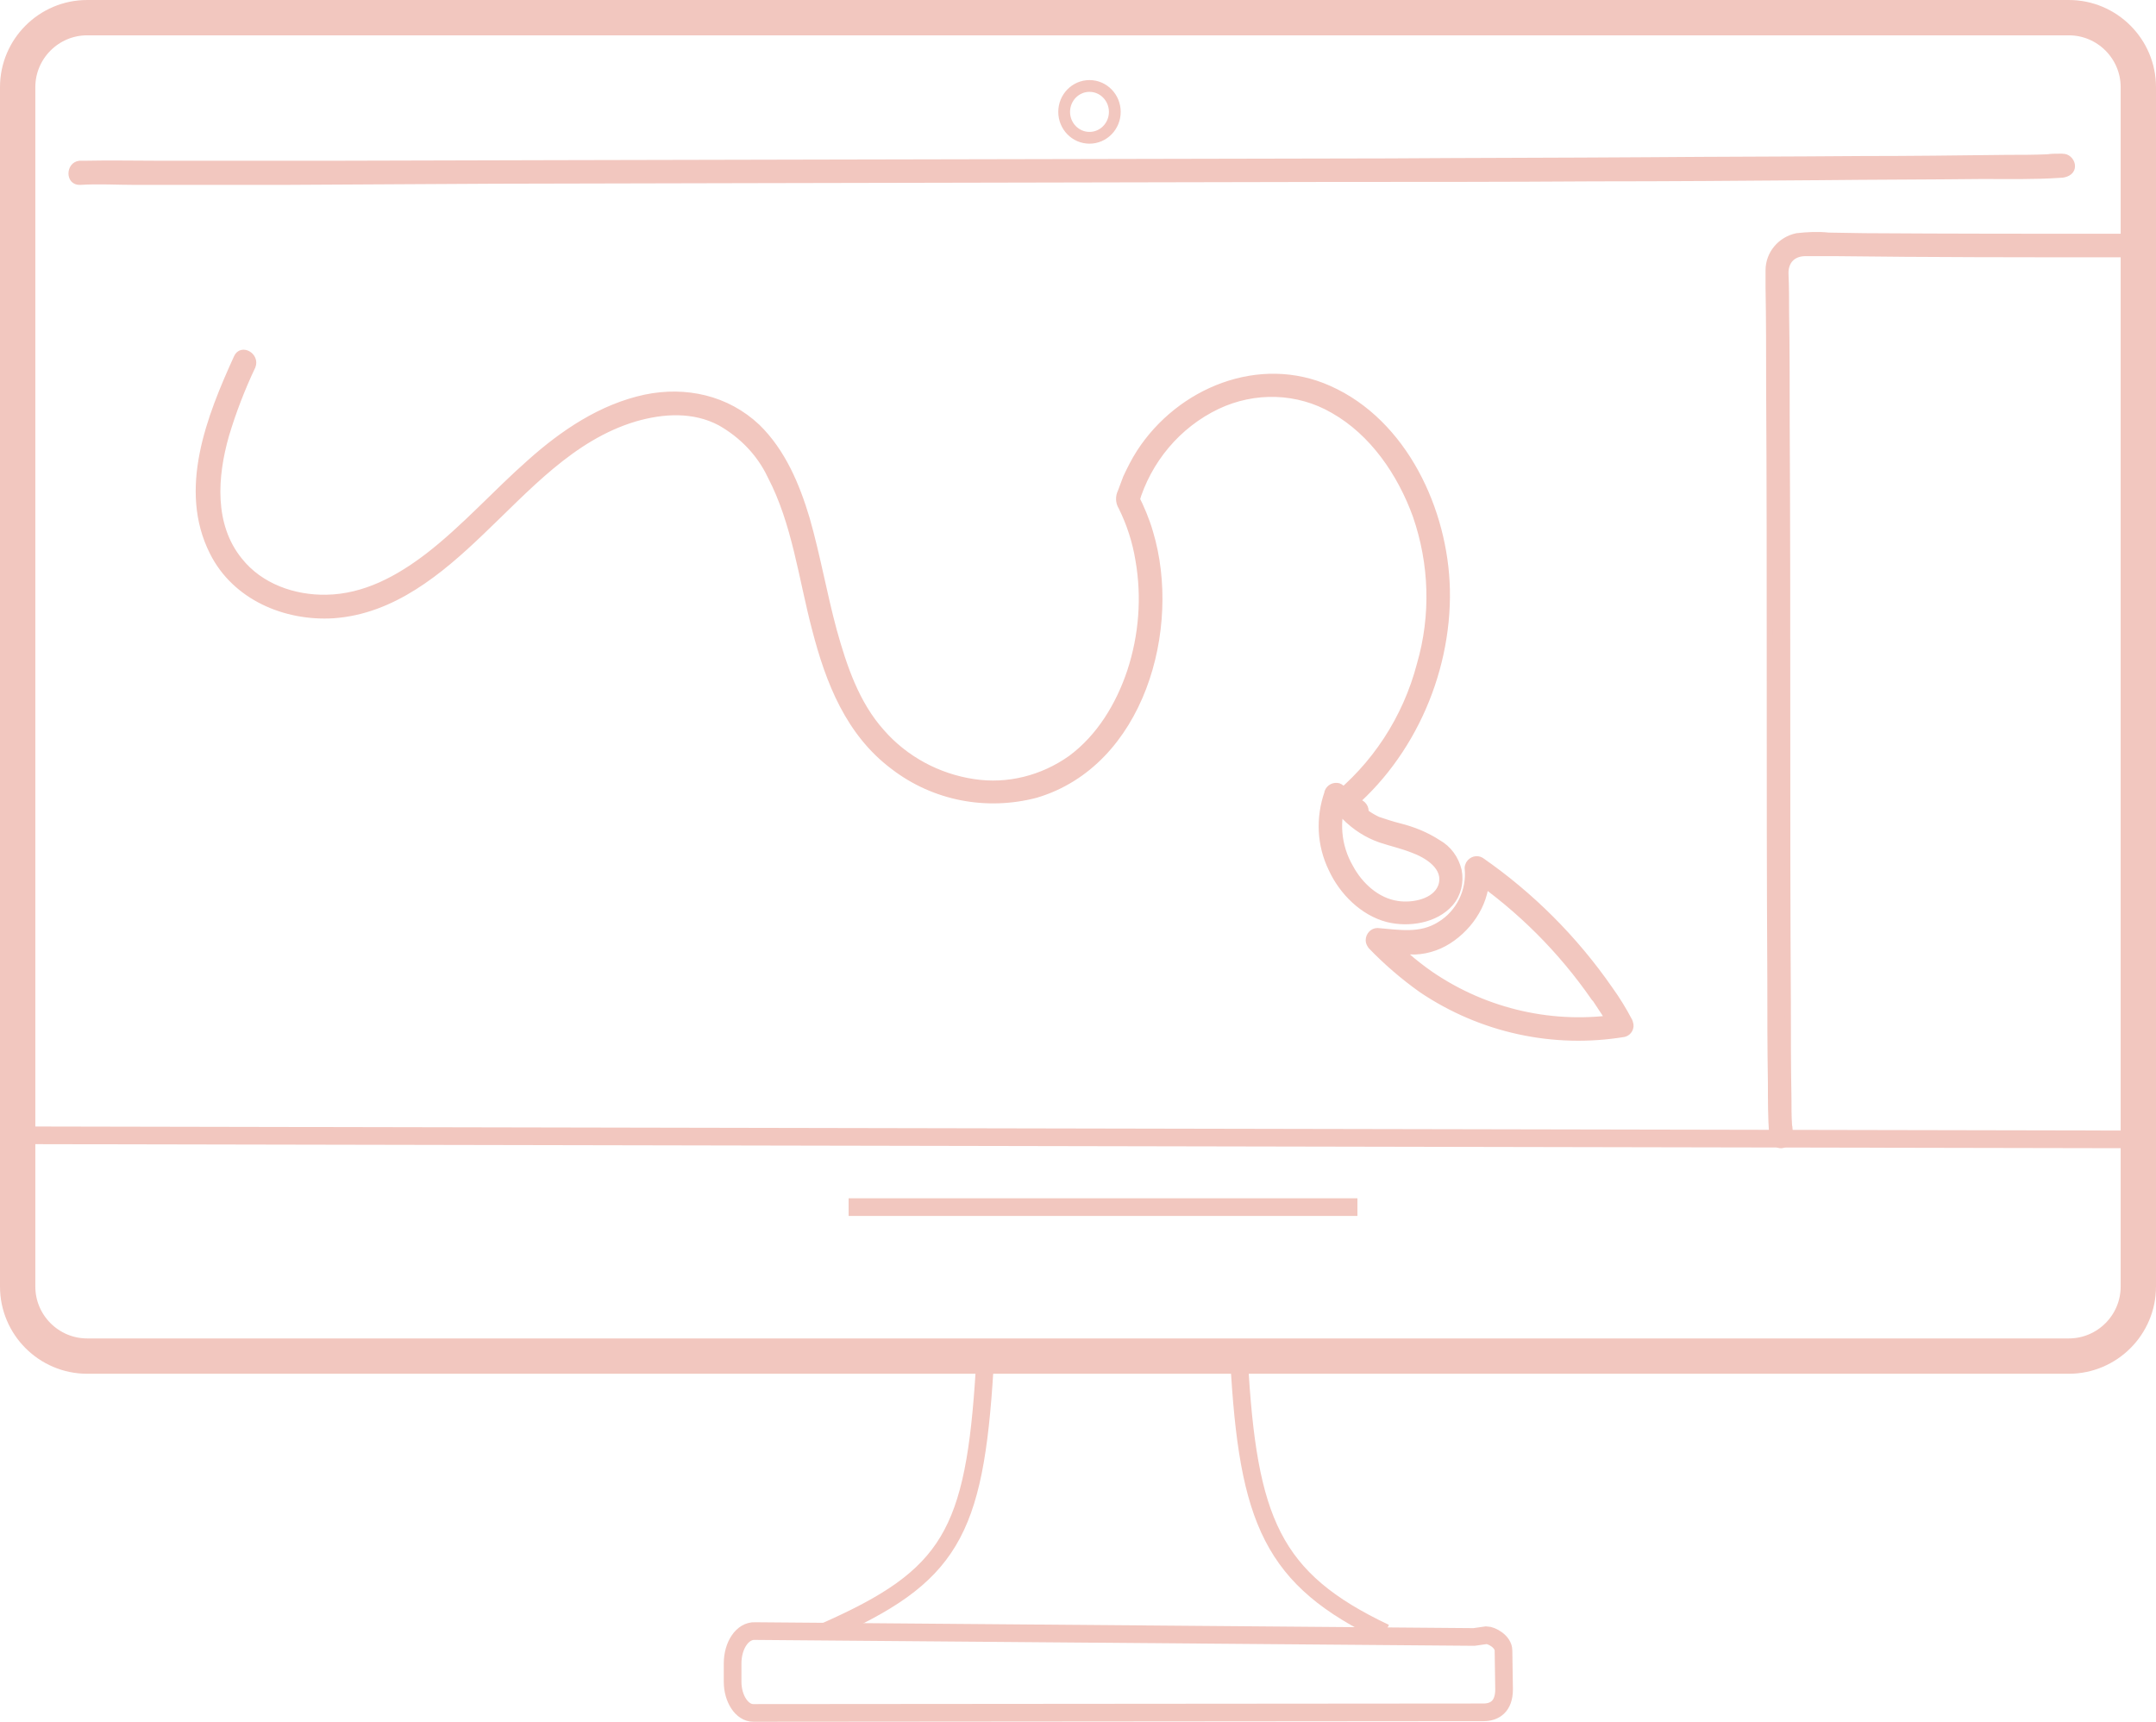
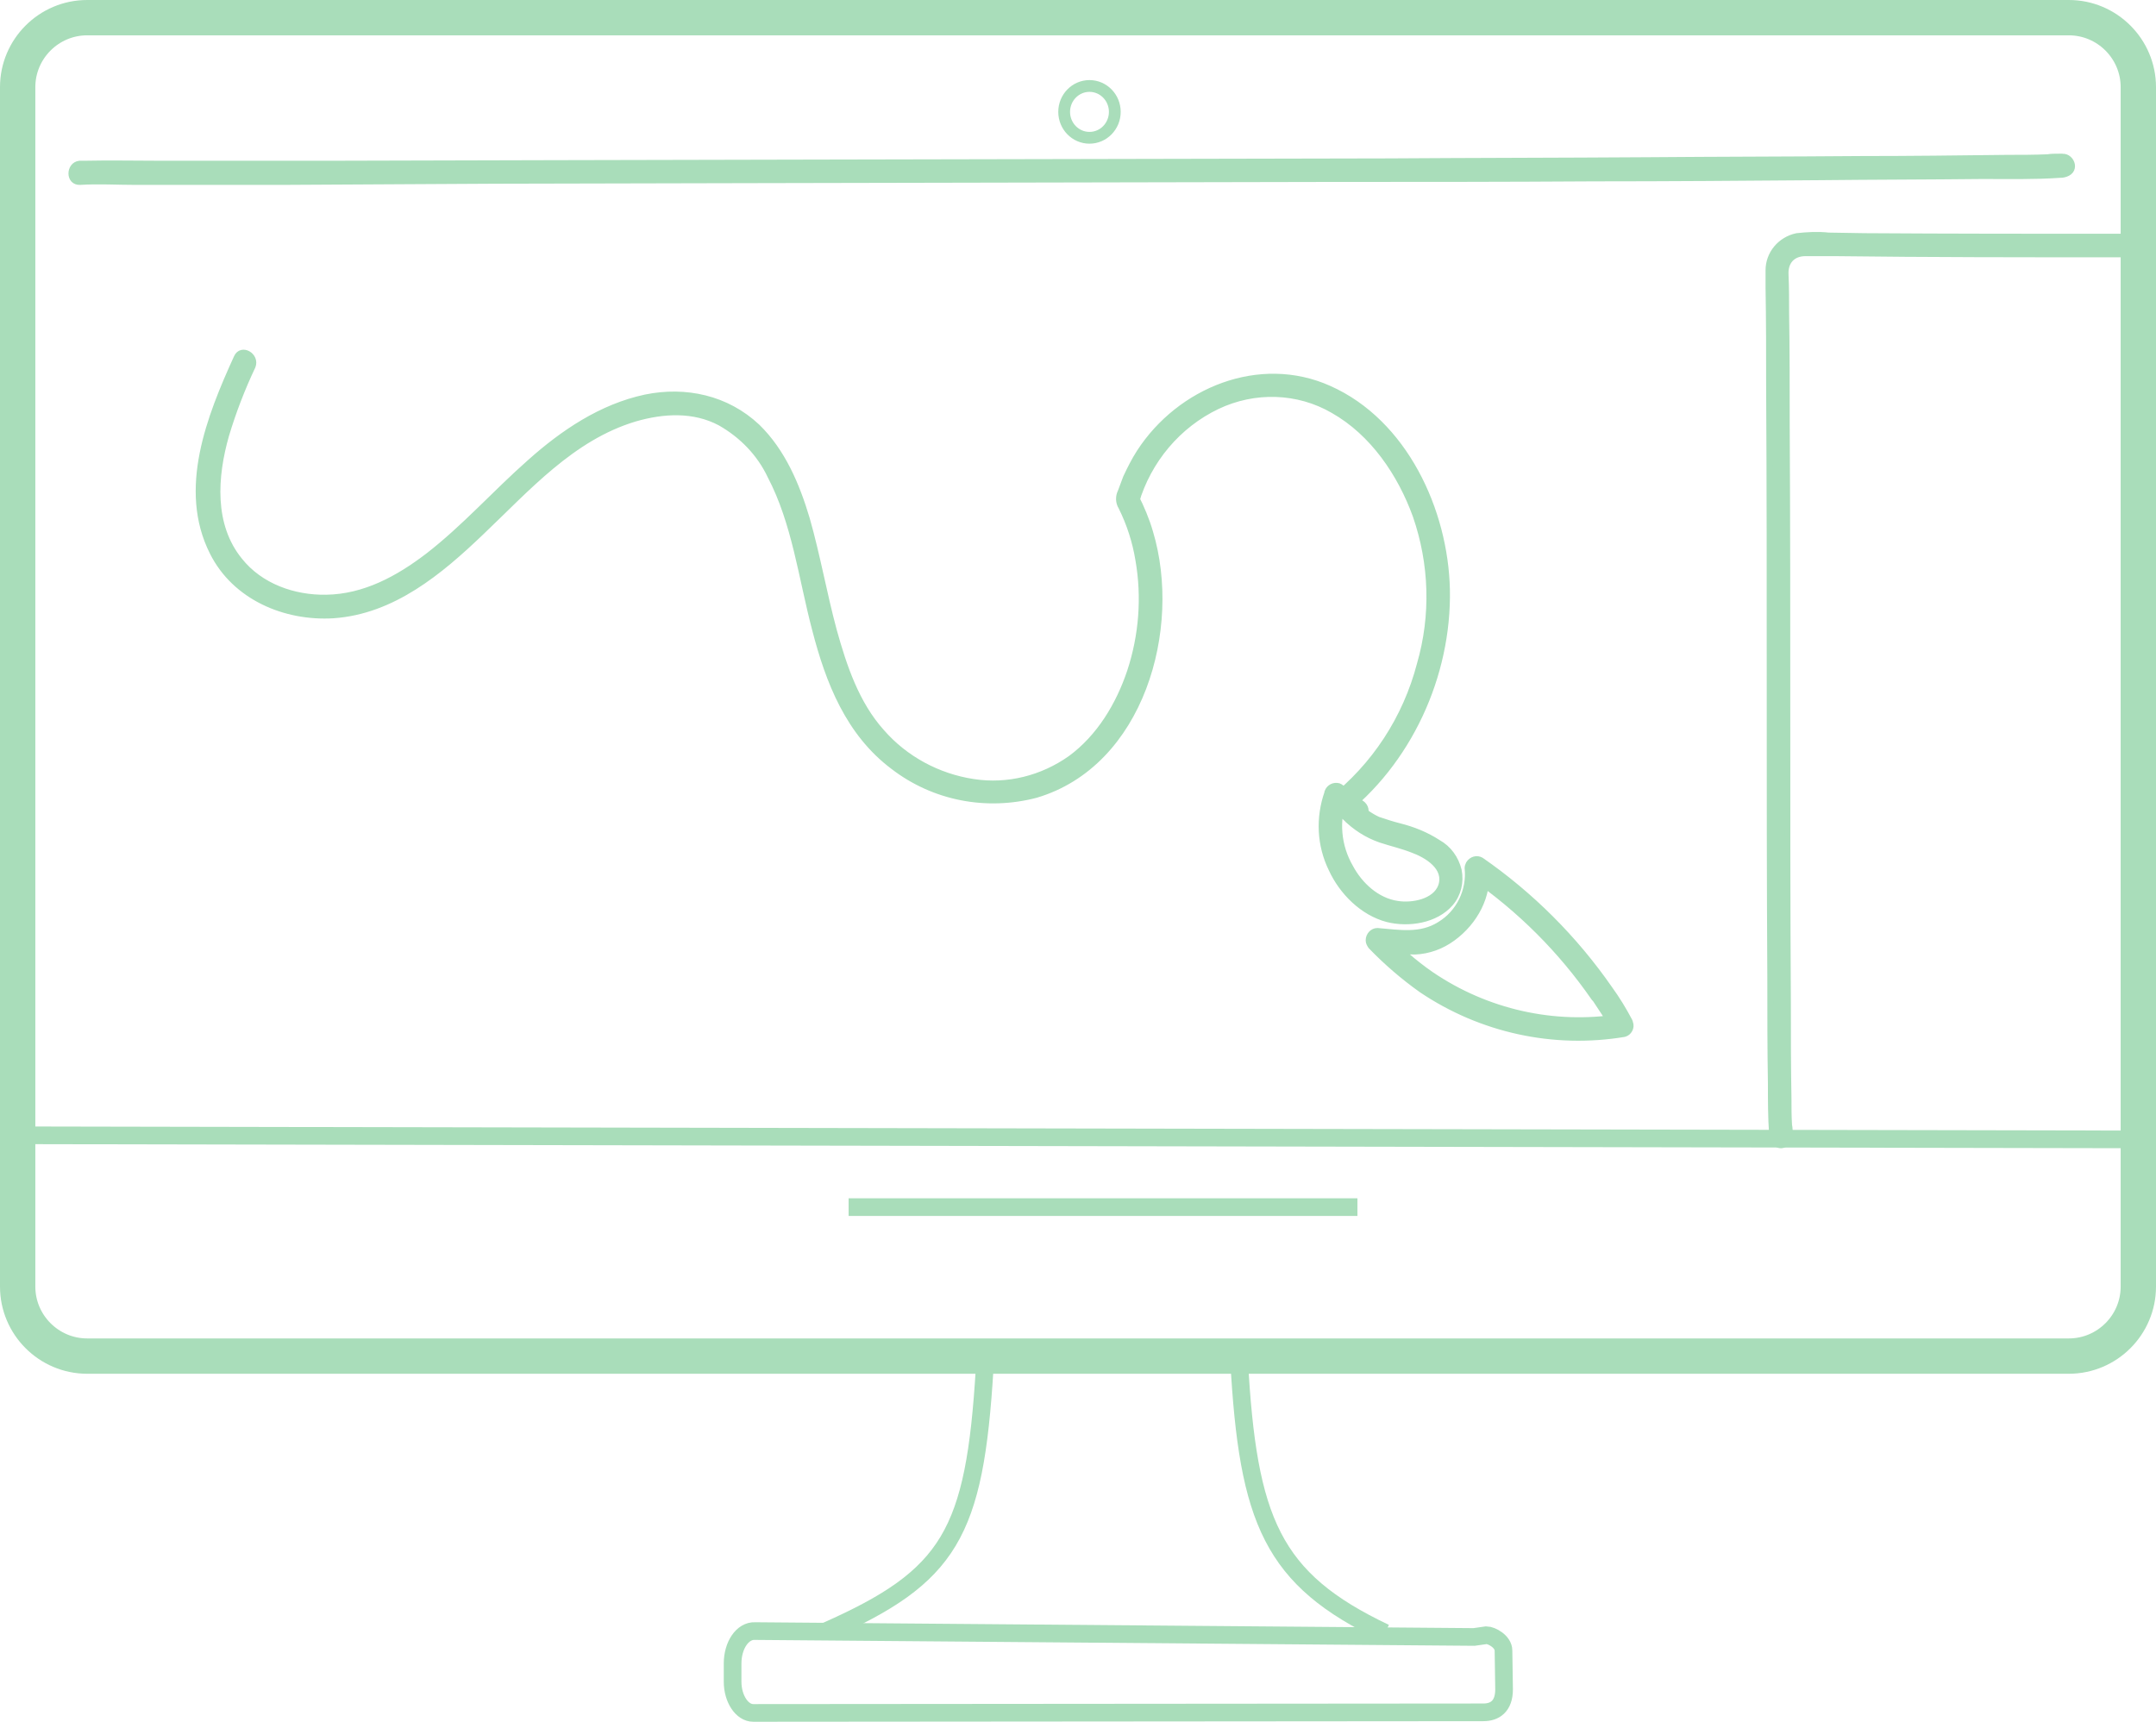
<svg xmlns="http://www.w3.org/2000/svg" version="1.1" id="Layer_1" x="0px" y="0px" viewBox="0 0 366.1 292.4" style="enable-background:new 0 0 366.1 292.4;" xml:space="preserve">
  <style type="text/css">
- 	.st0{fill:none;stroke:#F2C7BF;stroke-width:6;stroke-miterlimit:10;}
- 	.st1{fill:none;stroke:#F2C7BF;stroke-width:2;stroke-miterlimit:10;}
- 	.st2{fill:none;stroke:#F2C7BF;stroke-width:3;stroke-miterlimit:10;}
- 	.st3{fill:#F2C7BF;stroke:#F2C7BF;stroke-miterlimit:10;}
+ 	.st0{fill:none;stroke:#A9DDBA;stroke-width:6;stroke-miterlimit:10;}
+ 	.st1{fill:none;stroke:#A9DDBA;stroke-width:2;stroke-miterlimit:10;}
+ 	.st2{fill:none;stroke:#A9DDBA;stroke-width:3;stroke-miterlimit:10;}
+ 	.st3{fill:#A9DDBA;stroke:#A9DDBA;stroke-miterlimit:10;}
</style>
  <path class="st0" d="M14.8,3h336.5c6.5,0,11.8,5.3,11.8,11.8v203.7c0,6.5-5.3,11.8-11.8,11.8H14.8C8.3,230.3,3,225,3,218.5V14.8  C3,8.3,8.3,3,14.8,3z" />
  <ellipse class="st1" cx="185" cy="19" rx="4.3" ry="4.4" />
  <line class="st2" x1="1.6" y1="192.8" x2="363" y2="193.5" />
  <path class="st2" d="M167.2,232.4c-1.7,28.1-5.9,35.3-26.9,44.6" />
  <path class="st2" d="M252.4,277.7c0.9,0,2.9,1.1,2.9,2.6l0.1,6.6c0,2.9-1.6,3.9-3.5,3.9l-124,0.1c-1.9,0-3.5-2.4-3.5-5.3v-3.1  c0-3.1,1.7-5.6,3.8-5.5l122.1,1L252.4,277.7z" />
  <path class="st2" d="M210.4,230.9c1.5,27.4,5.6,37.3,24.8,46.4" />
  <line class="st2" x1="144.1" y1="205" x2="230.5" y2="205" />
  <path class="st3" d="M40.2,60.7c-4.6,10.1-9.5,22.4-4.1,33.1c3.8,7.6,12.3,11.2,20.5,10.7c10.1-0.7,18.1-7.4,25.1-14.1  c7.8-7.4,15.4-16.1,26.1-19.3c4.8-1.4,10-1.7,14.5,0.7c3.7,2.1,6.7,5.2,8.5,9c4.2,8,5.3,17.4,7.6,26.1c2.3,8.9,5.7,17.6,13.3,23.3  c6.9,5.3,15.8,7,24.2,4.8c17.9-5.3,24.3-28.3,19.4-44.6c-0.6-2.1-1.5-4.2-2.5-6.2l0.1,1.1c2.1-7.1,7.1-13.1,13.8-16.3  c6.3-3,13.7-2.8,19.7,0.7c6.7,3.8,11.4,10.7,14,17.9c2.8,8.1,3.1,16.9,0.7,25.2c-2.4,9.2-7.7,17.3-15.1,23.1c-1.5,1.1,0,3.8,1.5,2.6  c11.7-8.9,18.5-23.8,18.2-38.4c-0.3-13.4-7.2-28.4-20-34.1c-11.8-5.3-25.4,0.3-32.2,10.8c-0.9,1.4-1.6,2.8-2.3,4.3  c-0.3,0.8-0.6,1.6-0.9,2.4c-0.4,0.8-0.4,1.8,0.1,2.6c1.4,2.8,2.4,5.9,2.9,9c1.1,6.3,0.6,12.8-1.4,18.9c-1.9,5.7-5.2,11.2-10.1,14.8  c-4.8,3.4-10.7,4.9-16.5,4c-6-0.9-11.6-3.9-15.6-8.5c-4.3-4.8-6.4-11.1-8.1-17.2c-1.7-6.3-2.8-12.7-4.6-19  c-1.7-5.7-4.1-11.4-8.4-15.6c-5.2-4.9-12.2-6.4-19-5c-7.5,1.6-14,6-19.6,11c-5.9,5.2-11.1,11.1-17.3,15.9c-5.1,3.9-10.8,7-17.3,7.1  c-5.5,0.1-11.2-1.9-14.7-6.3c-4.9-6-4.3-14.3-2.3-21.3c1.2-4,2.7-7.9,4.5-11.7C43.6,60.4,41,58.9,40.2,60.7L40.2,60.7z" />
  <path class="st3" d="M230.4,136.2h-0.9c-0.8,0-1.5,0.7-1.5,1.6c0,0.4,0.2,0.7,0.4,1c1.7,1.7,3.7,3,6,3.8c1.8,0.6,3.6,1,5.4,1.7  c2.5,0.9,6,3,4.9,6.2c-1,2.7-4.9,3.4-7.4,3c-3.5-0.5-6.4-3.2-8-6.2c-2.1-3.6-2.5-8-1-11.9c0.2-0.8-0.2-1.6-1-1.9  c-0.8-0.2-1.6,0.2-1.9,1v0.1c-1.5,4.3-1.3,8.9,0.7,13c1.8,3.9,5.3,7.4,9.5,8.5c3.6,0.9,8.2,0.2,10.7-2.7c1.3-1.5,1.8-3.6,1.4-5.6  c-0.5-2-1.7-3.7-3.5-4.7c-2-1.3-4.2-2.2-6.6-2.8c-1.2-0.3-2.4-0.7-3.6-1.1c-1.3-0.6-2.6-1.5-3.6-2.6l-1.1,2.6h0.9  c0.8,0,1.5-0.7,1.5-1.5S231.2,136.2,230.4,136.2L230.4,136.2z" />
  <path class="st3" d="M230.4,139.2c0.8,0,1.5-0.7,1.5-1.5s-0.7-1.5-1.5-1.5s-1.5,0.7-1.5,1.5S229.5,139.2,230.4,139.2z" />
  <path class="st3" d="M273.3,167.9c-5.9-8.5-13.3-15.9-21.8-21.8c-0.7-0.4-1.6-0.2-2.1,0.6c-0.1,0.2-0.2,0.5-0.2,0.7  c0.4,3.8-1.4,7.6-4.7,9.6c-3.3,2.1-6.9,1.4-10.6,1.1c-0.8,0-1.5,0.7-1.5,1.6c0,0.4,0.2,0.7,0.4,1c2.6,2.7,5.5,5.2,8.6,7.4  c10.1,6.8,22.4,9.5,34.4,7.5c0.8-0.2,1.3-1.1,1-1.9c0-0.1-0.1-0.2-0.1-0.3C275.7,171.5,274.6,169.7,273.3,167.9  c-1.1-1.6-3.7-0.1-2.6,1.5c1.2,1.8,2.4,3.6,3.5,5.5l0.9-2.2c-11.2,1.8-22.7-0.8-32.1-7.2c-2.9-2-5.6-4.4-8-6.9l-1,2.6  c2.1,0.3,4.2,0.4,6.3,0.4c2.3-0.1,4.5-0.9,6.4-2.3c3.7-2.7,6.2-7.2,5.6-11.8l-2.3,1.3c8.1,5.6,15.1,12.6,20.7,20.7  C271.8,171,274.4,169.5,273.3,167.9z" />
  <path class="st3" d="M360.8,40.2c-14.7,0-29.5,0-44.2-0.1l-6.1-0.1c-1.8-0.2-3.6-0.1-5.4,0.1c-2.8,0.6-4.8,3-4.8,5.8c0,1,0,2,0,2.9  c0.1,5.6,0.1,11.2,0.1,16.9c0.1,16.7,0.1,33.3,0.1,50c0,16.8,0,33.6,0.1,50.4c0,6,0,12,0.1,17.9c0,2.8,0,5.7,0.2,8.6  c0,0.5,0.2,1,0.5,1.4c1.3,1.5,3.4-0.7,2.1-2.1c0.2,0.2,0.4,0.5,0.4,0.9c0-0.1,0-0.2,0-0.4c0-0.4,0-0.9-0.1-1.3  c-0.1-1.5-0.1-3.1-0.1-4.6c-0.1-5.3-0.1-10.6-0.1-15.9c-0.1-16.1-0.1-32.1-0.1-48.2c0-16.8,0-33.7-0.1-50.5c0-6.3,0-12.6-0.1-18.8  c0-2.2,0-4.3-0.1-6.5s1.2-3.6,3.4-3.6c1.6,0,3.3,0,4.9,0c16,0.2,32,0.2,48,0.2h1.2c0.8,0,1.5-0.7,1.5-1.5S361.7,40.2,360.8,40.2  L360.8,40.2z" />
  <path class="st3" d="M13.6,30.9c3.1-0.2,6.3,0,9.4,0h24.8l36.3-0.2l44-0.1l48.4-0.1l48.8-0.1c15.1,0,30.2,0,45.3-0.1  c12.8,0,25.6-0.1,38.3-0.2c9.2-0.1,18.5-0.1,27.7-0.2c4.4,0,8.8,0.1,13.2-0.2c0.5,0,0.9-0.1,1.3-0.3c1.7-0.9,0.2-3.5-1.5-2.6  c0.2-0.1,0.7-0.1,0.5-0.2c-0.2,0-0.4,0-0.5,0c-0.6,0-1.3,0-1.9,0.1c-2.3,0.1-4.6,0.1-6.9,0.1c-8.3,0.1-16.5,0.2-24.8,0.2  c-12.1,0.1-24.2,0.1-36.3,0.2c-14.7,0.1-29.3,0.1-43.9,0.2l-48.2,0.1l-48.5,0.1l-45.4,0.1l-38.4,0.1H27.6c-4.4,0-8.9-0.1-13.4,0  c-0.2,0-0.4,0-0.7,0C11.7,28,11.6,31,13.6,30.9L13.6,30.9z" />
</svg>
